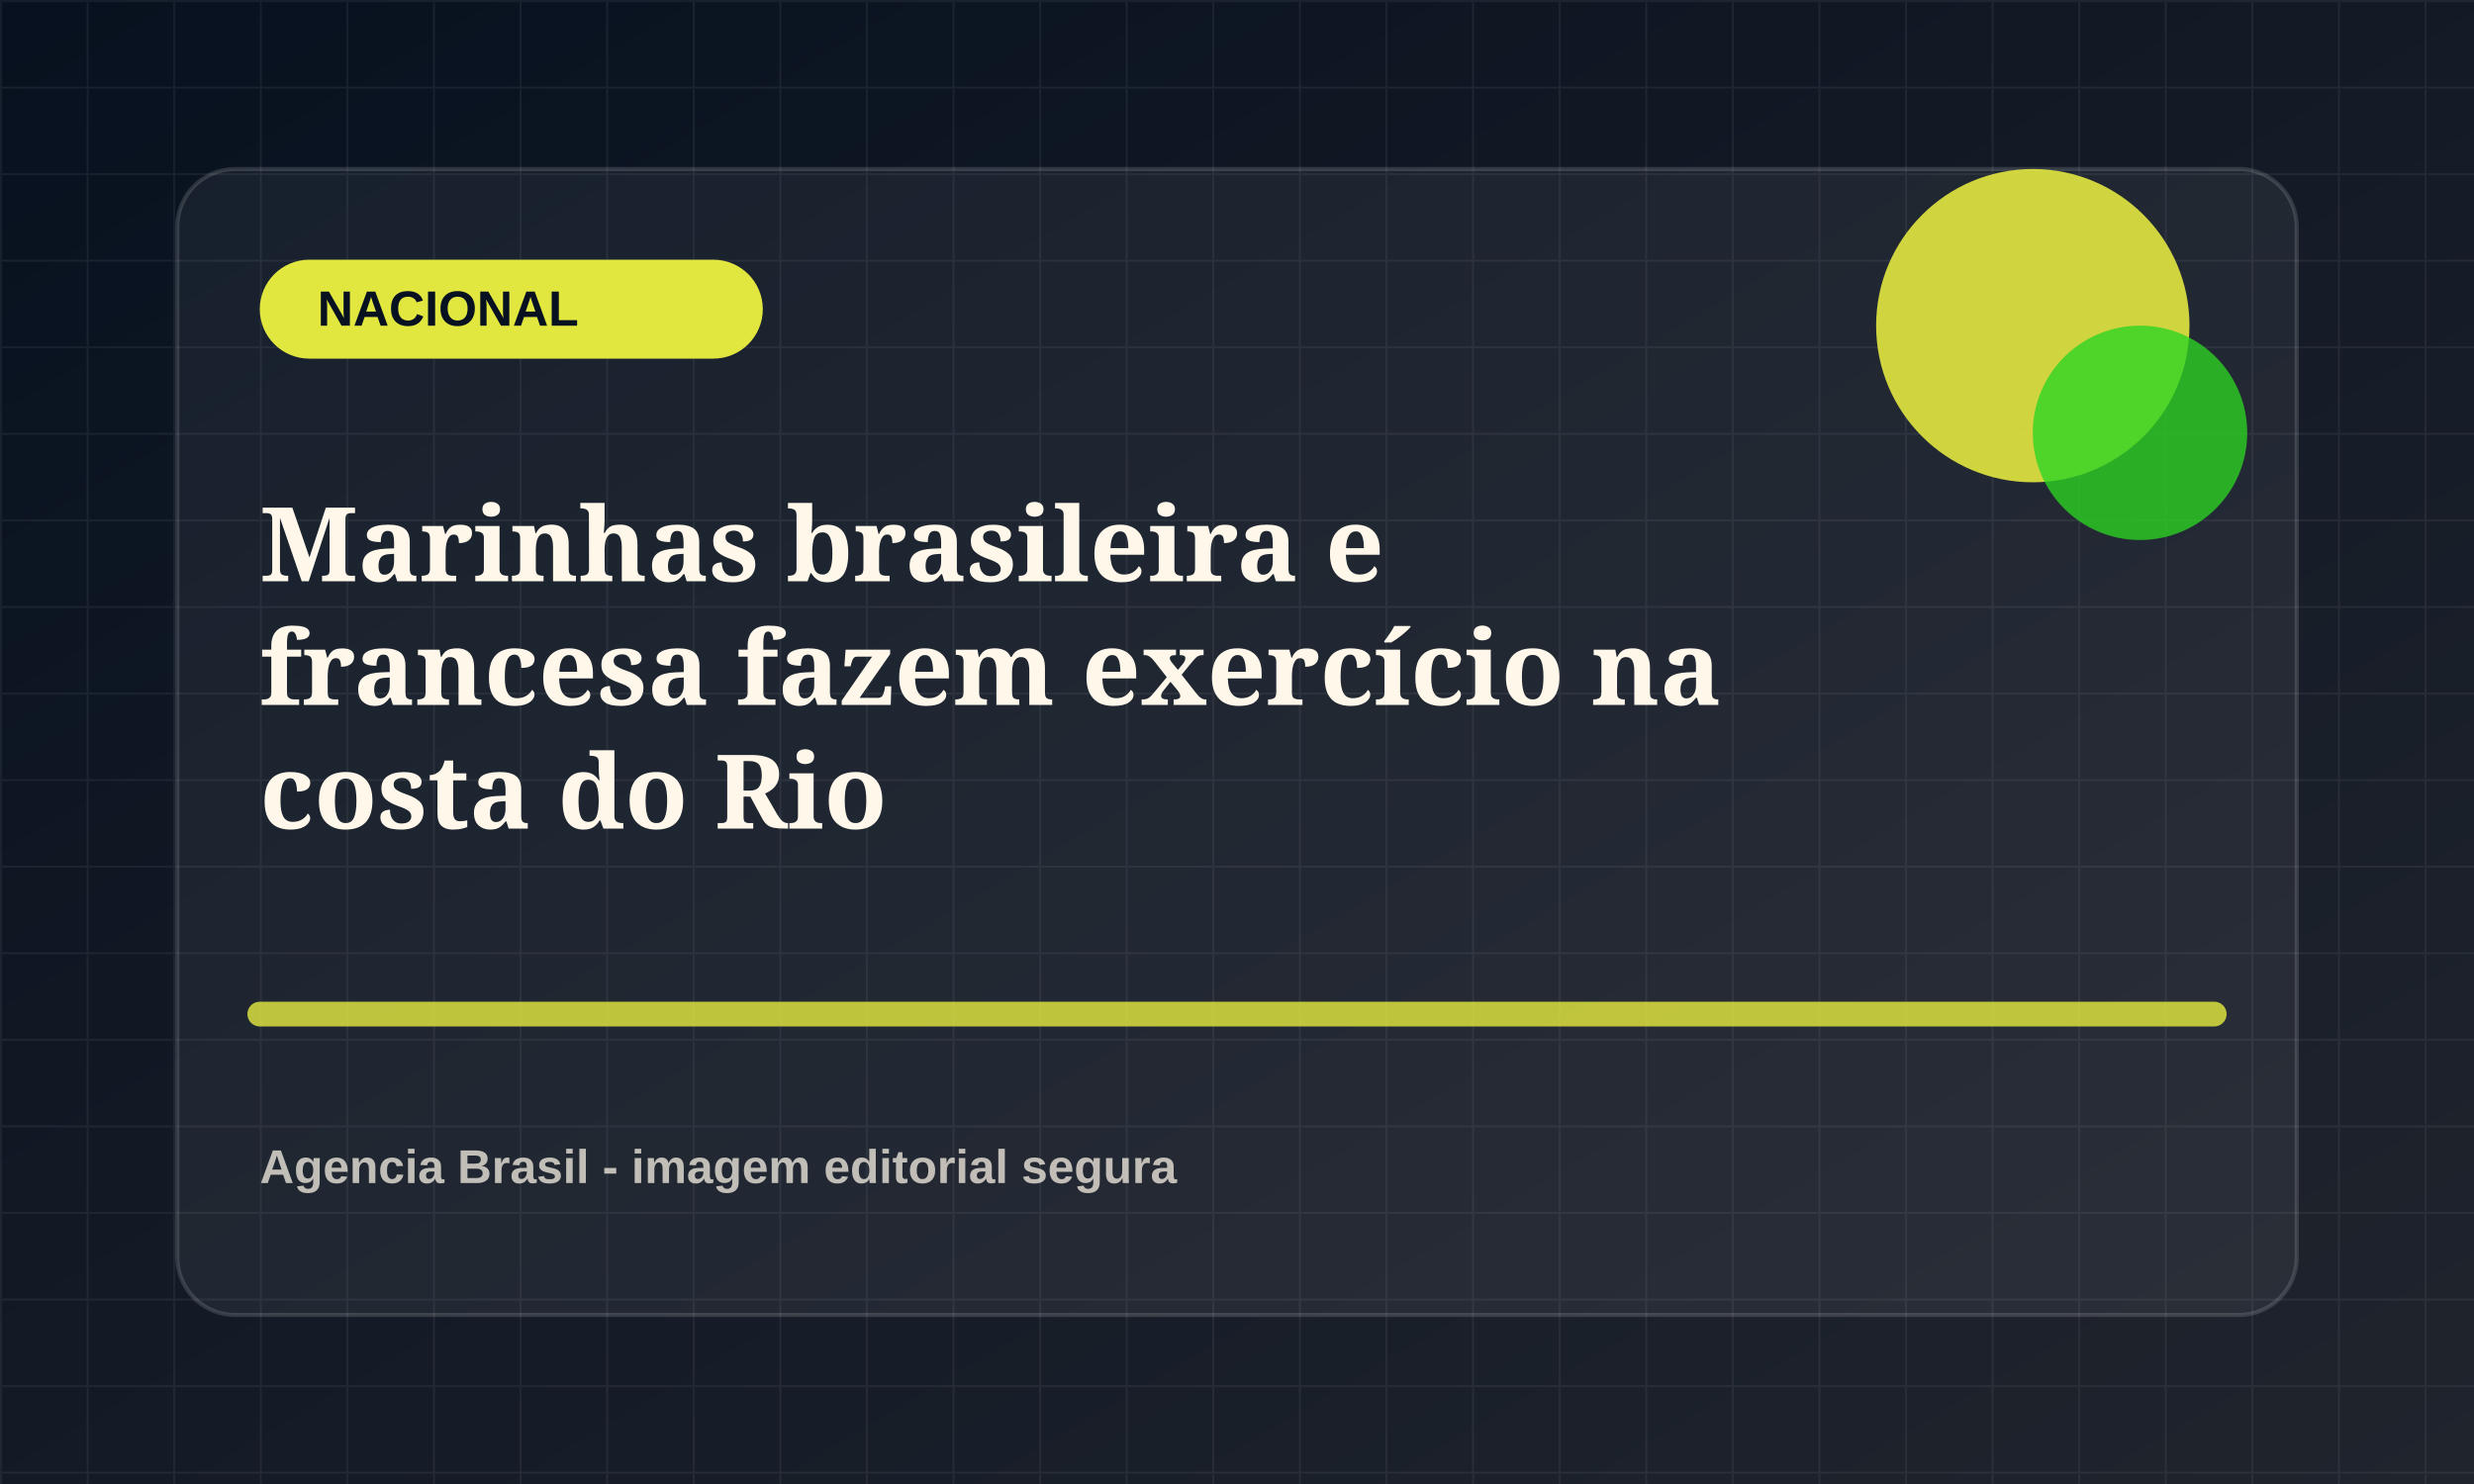
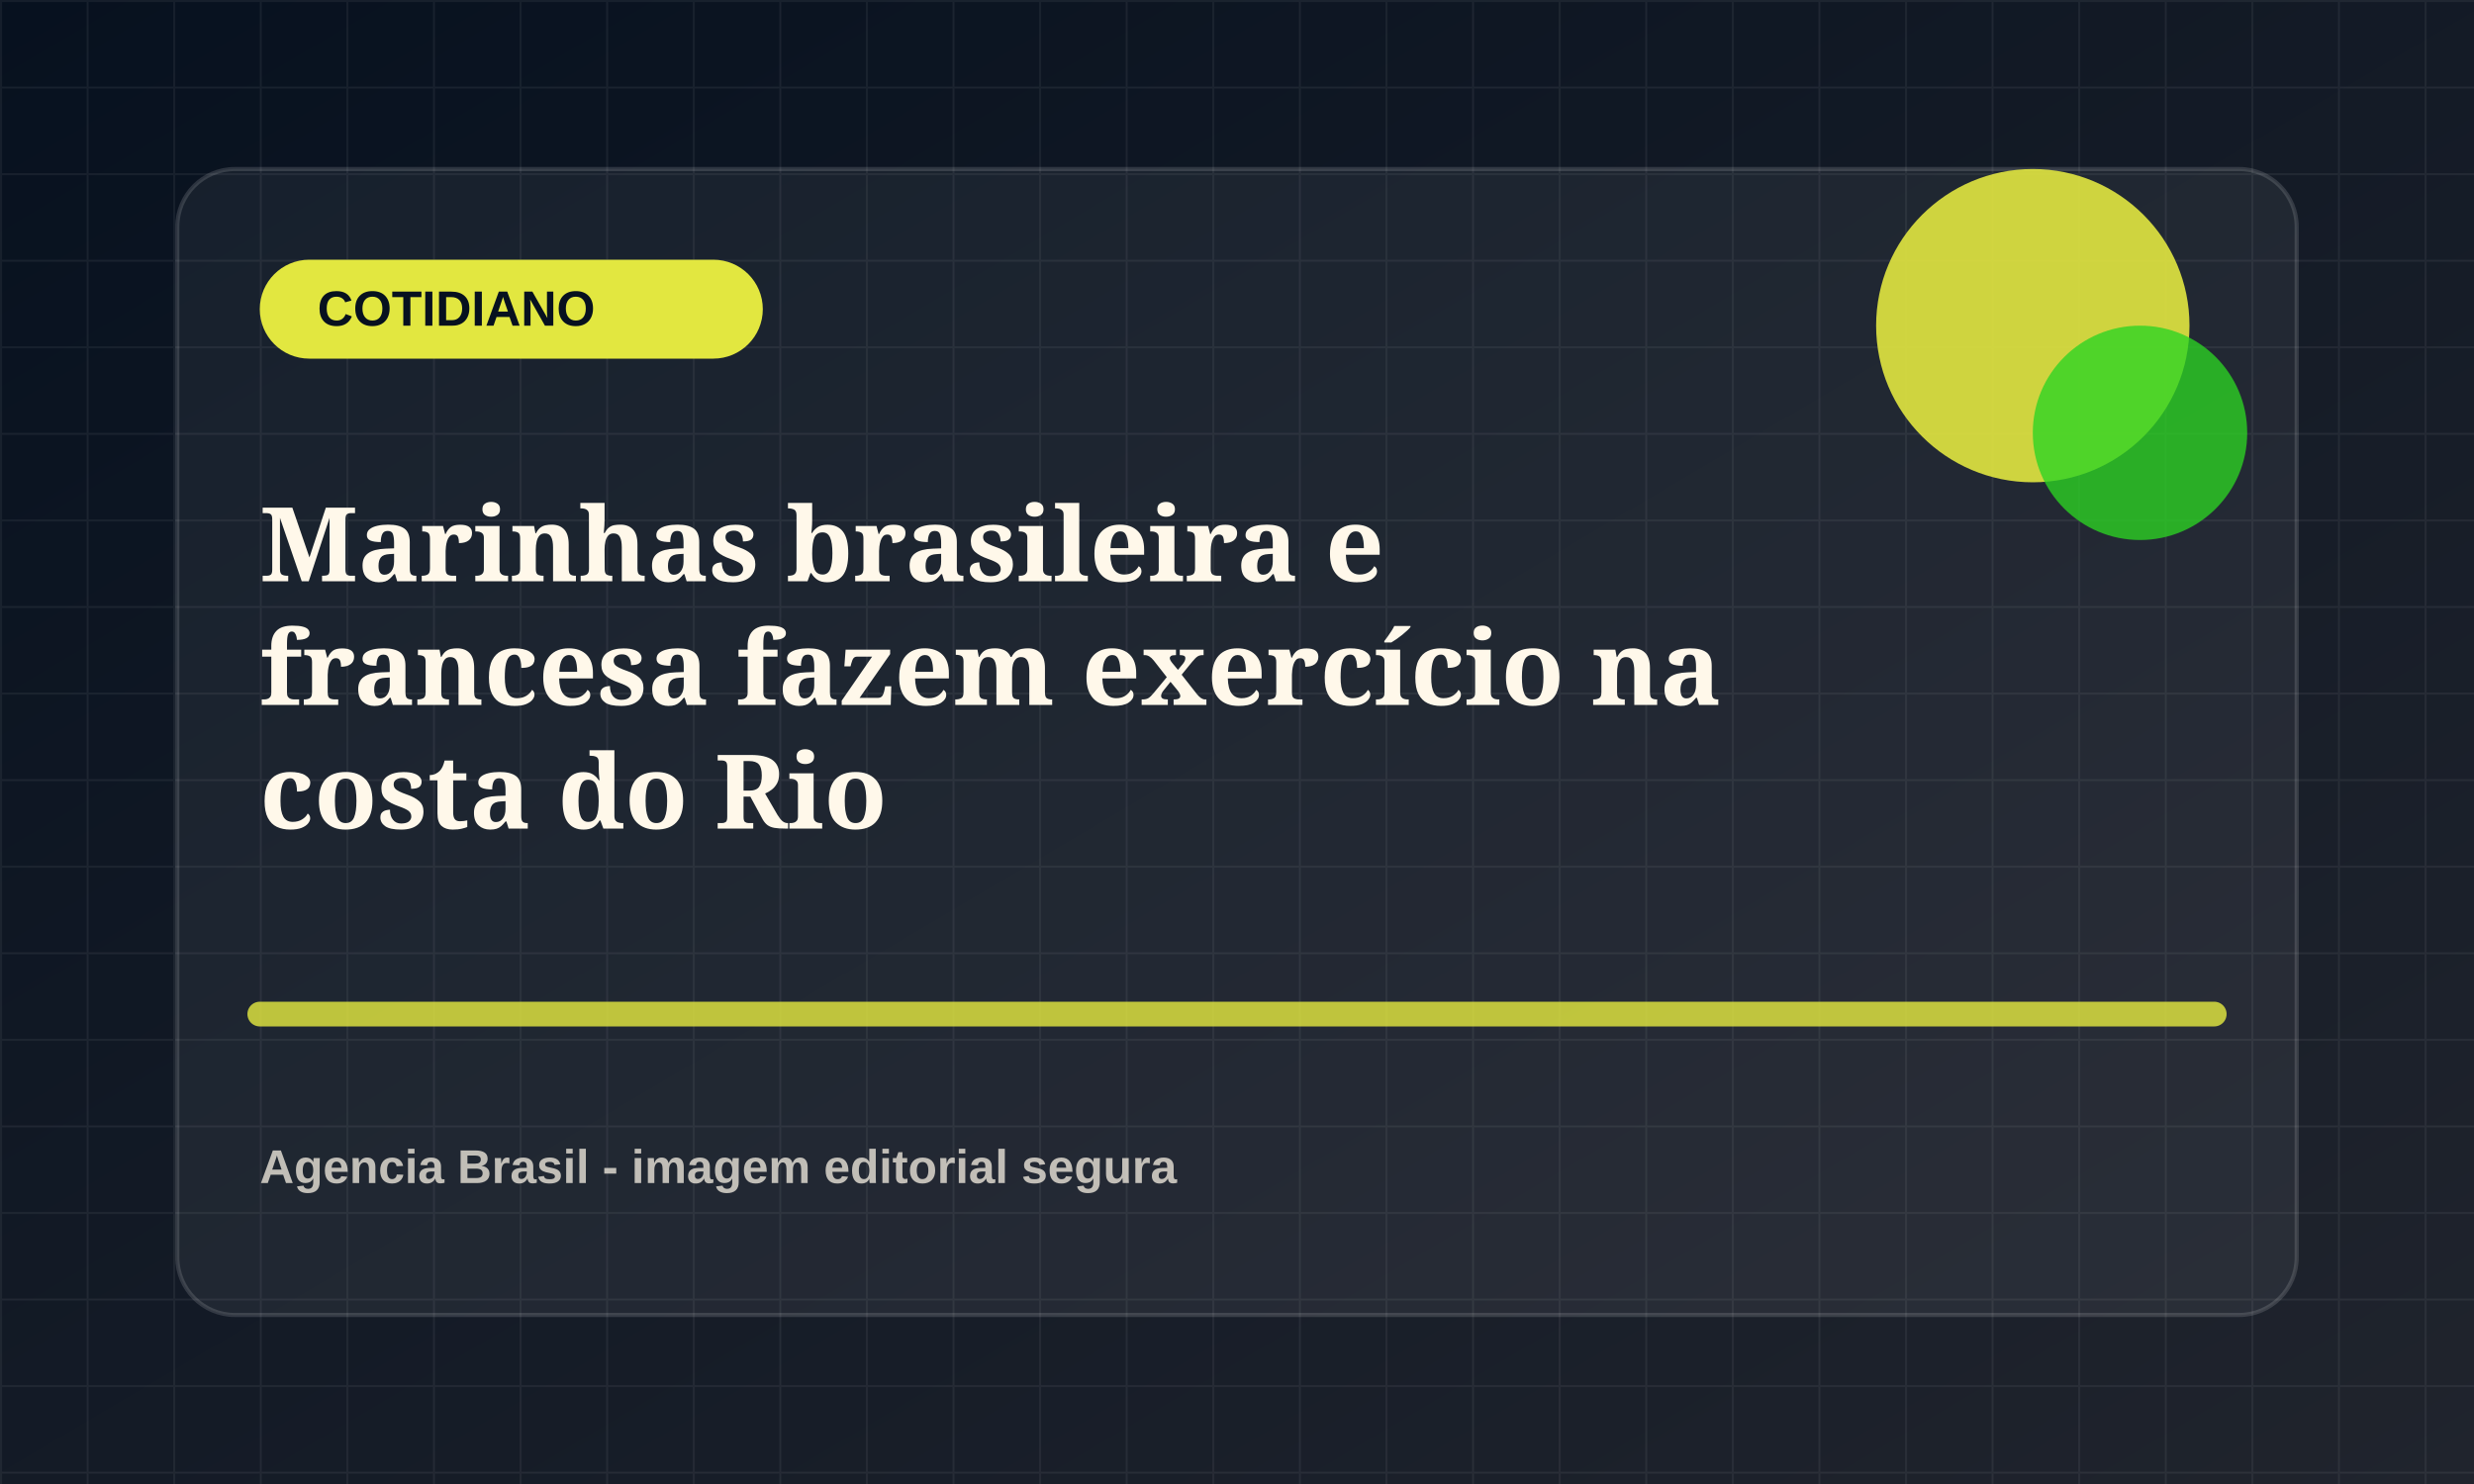
<svg xmlns="http://www.w3.org/2000/svg" viewBox="0 0 1200 720">
  <defs>
    <linearGradient id="bg" x1="0" x2="1" y1="0" y2="1">
      <stop offset="0" stop-color="#07111f" />
      <stop offset="1" stop-color="#20242d" />
    </linearGradient>
    <pattern id="grid" width="42" height="42" patternUnits="userSpaceOnUse">
      <path d="M42 0H0v42" fill="none" stroke="rgba(255,255,255,.055)" stroke-width="2" />
    </pattern>
  </defs>
  <rect width="1200" height="720" fill="url(#bg)" />
  <rect width="1200" height="720" fill="url(#grid)" />
  <rect x="86" y="82" width="1028" height="556" rx="28" fill="rgba(255,255,255,.055)" stroke="rgba(255,255,255,.14)" stroke-width="2" />
  <rect x="126" y="126" width="244" height="48" rx="24" fill="hsl(62 78% 58%)" />
-   <text x="154" y="158" fill="#07111f" font-family="Arial, sans-serif" font-size="24" font-weight="800">NACIONAL</text>
+   <text x="154" y="158" fill="#07111f" font-family="Arial, sans-serif" font-size="24" font-weight="800">COTIDIANO</text>
  <circle cx="986" cy="158" r="76" fill="hsl(62 78% 58%)" opacity=".9" />
  <circle cx="1038" cy="210" r="52" fill="hsl(117 72% 48%)" opacity=".78" />
  <path d="M126 492h948" stroke="hsl(62 78% 58%)" stroke-width="12" stroke-linecap="round" opacity=".82" />
  <text x="126" y="282" fill="#fff8ea" font-family="Georgia, serif" font-size="50" font-weight="700">
    <tspan x="126" dy="0">Marinhas brasileira e</tspan>
    <tspan x="126" dy="60">francesa fazem exercício na</tspan>
    <tspan x="126" dy="60">costa do Rio</tspan>
  </text>
  <text x="126" y="574" fill="rgba(255,248,234,.72)" font-family="Arial, sans-serif" font-size="23" font-weight="700">Agencia Brasil - imagem editorial segura</text>
</svg>
